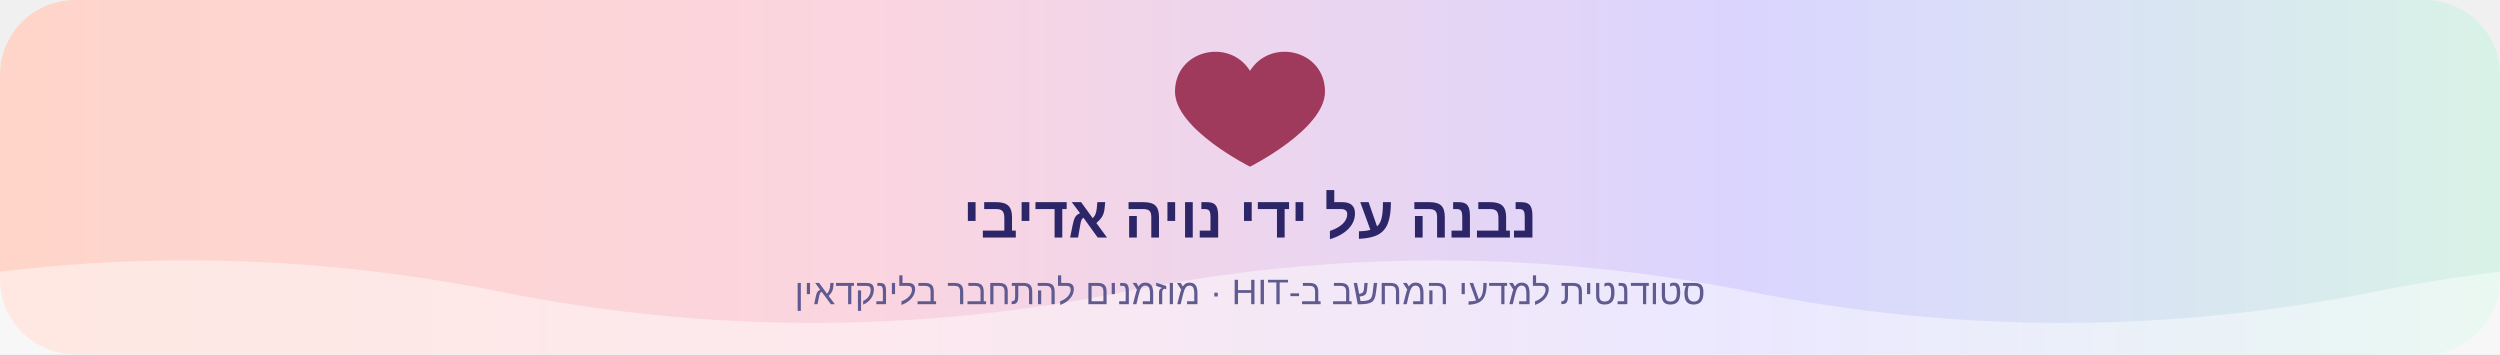
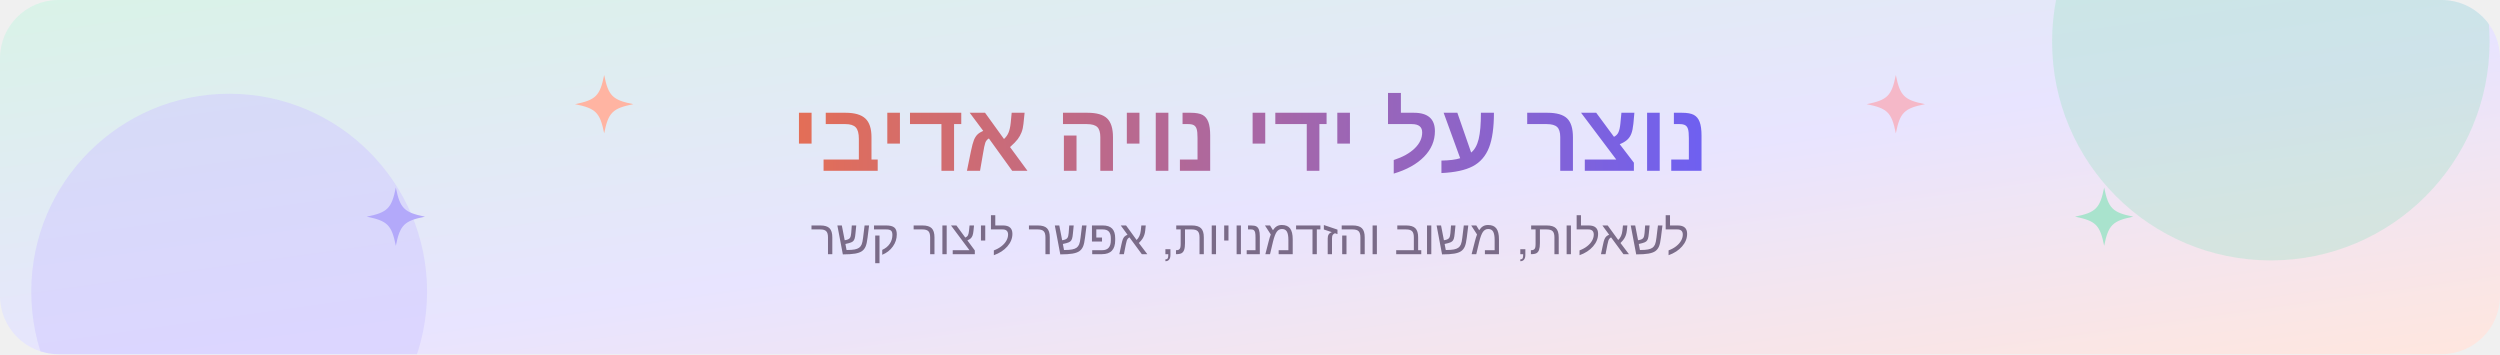
- <svg xmlns="http://www.w3.org/2000/svg" width="1200" height="170" viewBox="0 0 1200 170" font-family="'Segoe UI',Rubik,system-ui,-apple-system,Arial,sans-serif">
+ <svg xmlns="http://www.w3.org/2000/svg" viewBox="0 0 1200 170" width="1200" height="170" role="img" aria-label="נוצר על ידי נויה אדיבי">
  <defs>
-     <linearGradient id="f" x1="0" x2="1">
-       <stop offset="0" stop-color="#FFD5C9" />
-       <stop offset=".35" stop-color="#FBD5E0" />
-       <stop offset=".7" stop-color="#DAD5FF" />
-       <stop offset="1" stop-color="#D9F3E7" />
+     <linearGradient id="bg" x1="0" y1="0" x2="1" y2="1">
+       <stop offset="0" stop-color="#D9F3E7" />
+       <stop offset=".55" stop-color="#E8E4FF" />
+       <stop offset="1" stop-color="#FFE6DE" />
    </linearGradient>
-     <style>.h{animation:beat 1.6s ease-in-out infinite;transform-box:fill-box;transform-origin:center}@keyframes beat{0%,100%{transform:scale(1)}15%{transform:scale(1.25)}30%{transform:scale(1)}}
- .w{animation:wave 8s ease-in-out infinite}@keyframes wave{50%{transform:translateX(-40px)}}@media (prefers-reduced-motion:reduce){*{animation:none!important}}</style>
+     <linearGradient id="t" x1="0" y1="0" x2="1" y2="0">
+       <stop offset="0" stop-color="#E36E57" />
+       <stop offset="1" stop-color="#6F60F0" />
+     </linearGradient>
+     <clipPath id="c">
+       <rect width="1200" height="170" rx="28" />
+     </clipPath>
+     <path id="s" d="M0-14C2-4 4-2 14 0 4 2 2 4 0 14-2 4-4 2-14 0-4-2-2-4 0-14Z" />
+     <path id="pin" d="M0 0C-5-9-22-20-22-37a22 22 0 0 1 44 0C22-20 5-9 0 0Z" />
  </defs>
-   <rect width="1200" height="170" rx="36" fill="url(#f)" />
-   <path class="w" d="M-60 140 Q 90 110 240 140 T 540 140 T 840 140 T 1140 140 T 1440 140 V170 H-60Z" fill="#fff" opacity=".45" />
-   <g class="h">
-     <path d="M600 40 c-10 -16 -36 -10 -36 10 c0 18 36 36 36 36 s36 -18 36 -36 c0 -20 -26 -26 -36 -10z" fill="#A03A5C" transform="translate(0 -6) scale(1)" />
+   <style>
+ .blob{animation:drift 11s ease-in-out infinite alternate}.b2{animation-duration:14s;animation-direction:alternate-reverse}.b3{animation-duration:17s}
+ .bob{animation:bob 3.4s ease-in-out infinite}.d1{animation-delay:-.9s}.d2{animation-delay:-1.8s}.d3{animation-delay:-2.6s}
+ .walk{stroke-dasharray:3 15;animation:walk 3s linear infinite}
+ .tw{animation:tw 3.2s ease-in-out infinite}.t2{animation-delay:-1s}.t3{animation-delay:-2s}
+ .rise{animation:rise .9s ease-out both}.r2{animation-delay:.2s}
+ @keyframes drift{to{transform:translate(40px,-20px) scale(1.12)}}
+ @keyframes bob{0%,100%{transform:translateY(0)}50%{transform:translateY(-10px)}}
+ @keyframes walk{to{stroke-dashoffset:-54}}
+ @keyframes tw{0%,100%{opacity:.35}50%{opacity:1}}
+ @keyframes rise{from{opacity:0;transform:translateY(16px)}}
+ @media (prefers-reduced-motion:reduce){*{animation:none!important}}
+ </style>
+   <g clip-path="url(#c)">
+     <rect width="1200" height="170" fill="url(#bg)" />
+     <circle class="blob" cx="110" cy="140" r="95" fill="#CFC8FF" opacity=".5" />
+     <circle class="blob b2" cx="1090" cy="20" r="105" fill="#A9E3CD" opacity=".42" />
+     <use class="tw" href="#s" x="290" y="50" fill="#FFB4A2" />
+     <use class="tw t2" href="#s" x="190" y="104" fill="#B3A9FA" />
+     <use class="tw t3" href="#s" x="910" y="50" fill="#F5B8C8" />
+     <use class="tw" href="#s" x="1010" y="104" fill="#A9E3CD" />
+     <g font-family="-apple-system,BlinkMacSystemFont,'Segoe UI',Helvetica,Arial,sans-serif" text-anchor="middle" direction="rtl">
+       <text x="600" y="82.0" font-size="46" font-weight="800" fill="url(#t)">נוצר על ידי נויה אדיבי</text>
+       <text x="600" y="122.0" font-size="23" fill="#7A6B88">לשאלות, משוב והזדמנויות, אפשר ליצור קשר</text>
+     </g>
  </g>
-   <text x="600" y="114" text-anchor="middle" font-size="28" font-weight="800" fill="#2C2668" direction="rtl" unicode-bidi="embed">נבנה על ידי נויה אדיבי</text>
-   <text x="600" y="146" text-anchor="middle" font-size="17" fill="#5f5a8f" direction="rtl" unicode-bidi="embed">סטודנטית למדעי המחשב ב-HIT · מוזמנים להתחבר בלינקדאין</text>
</svg>
